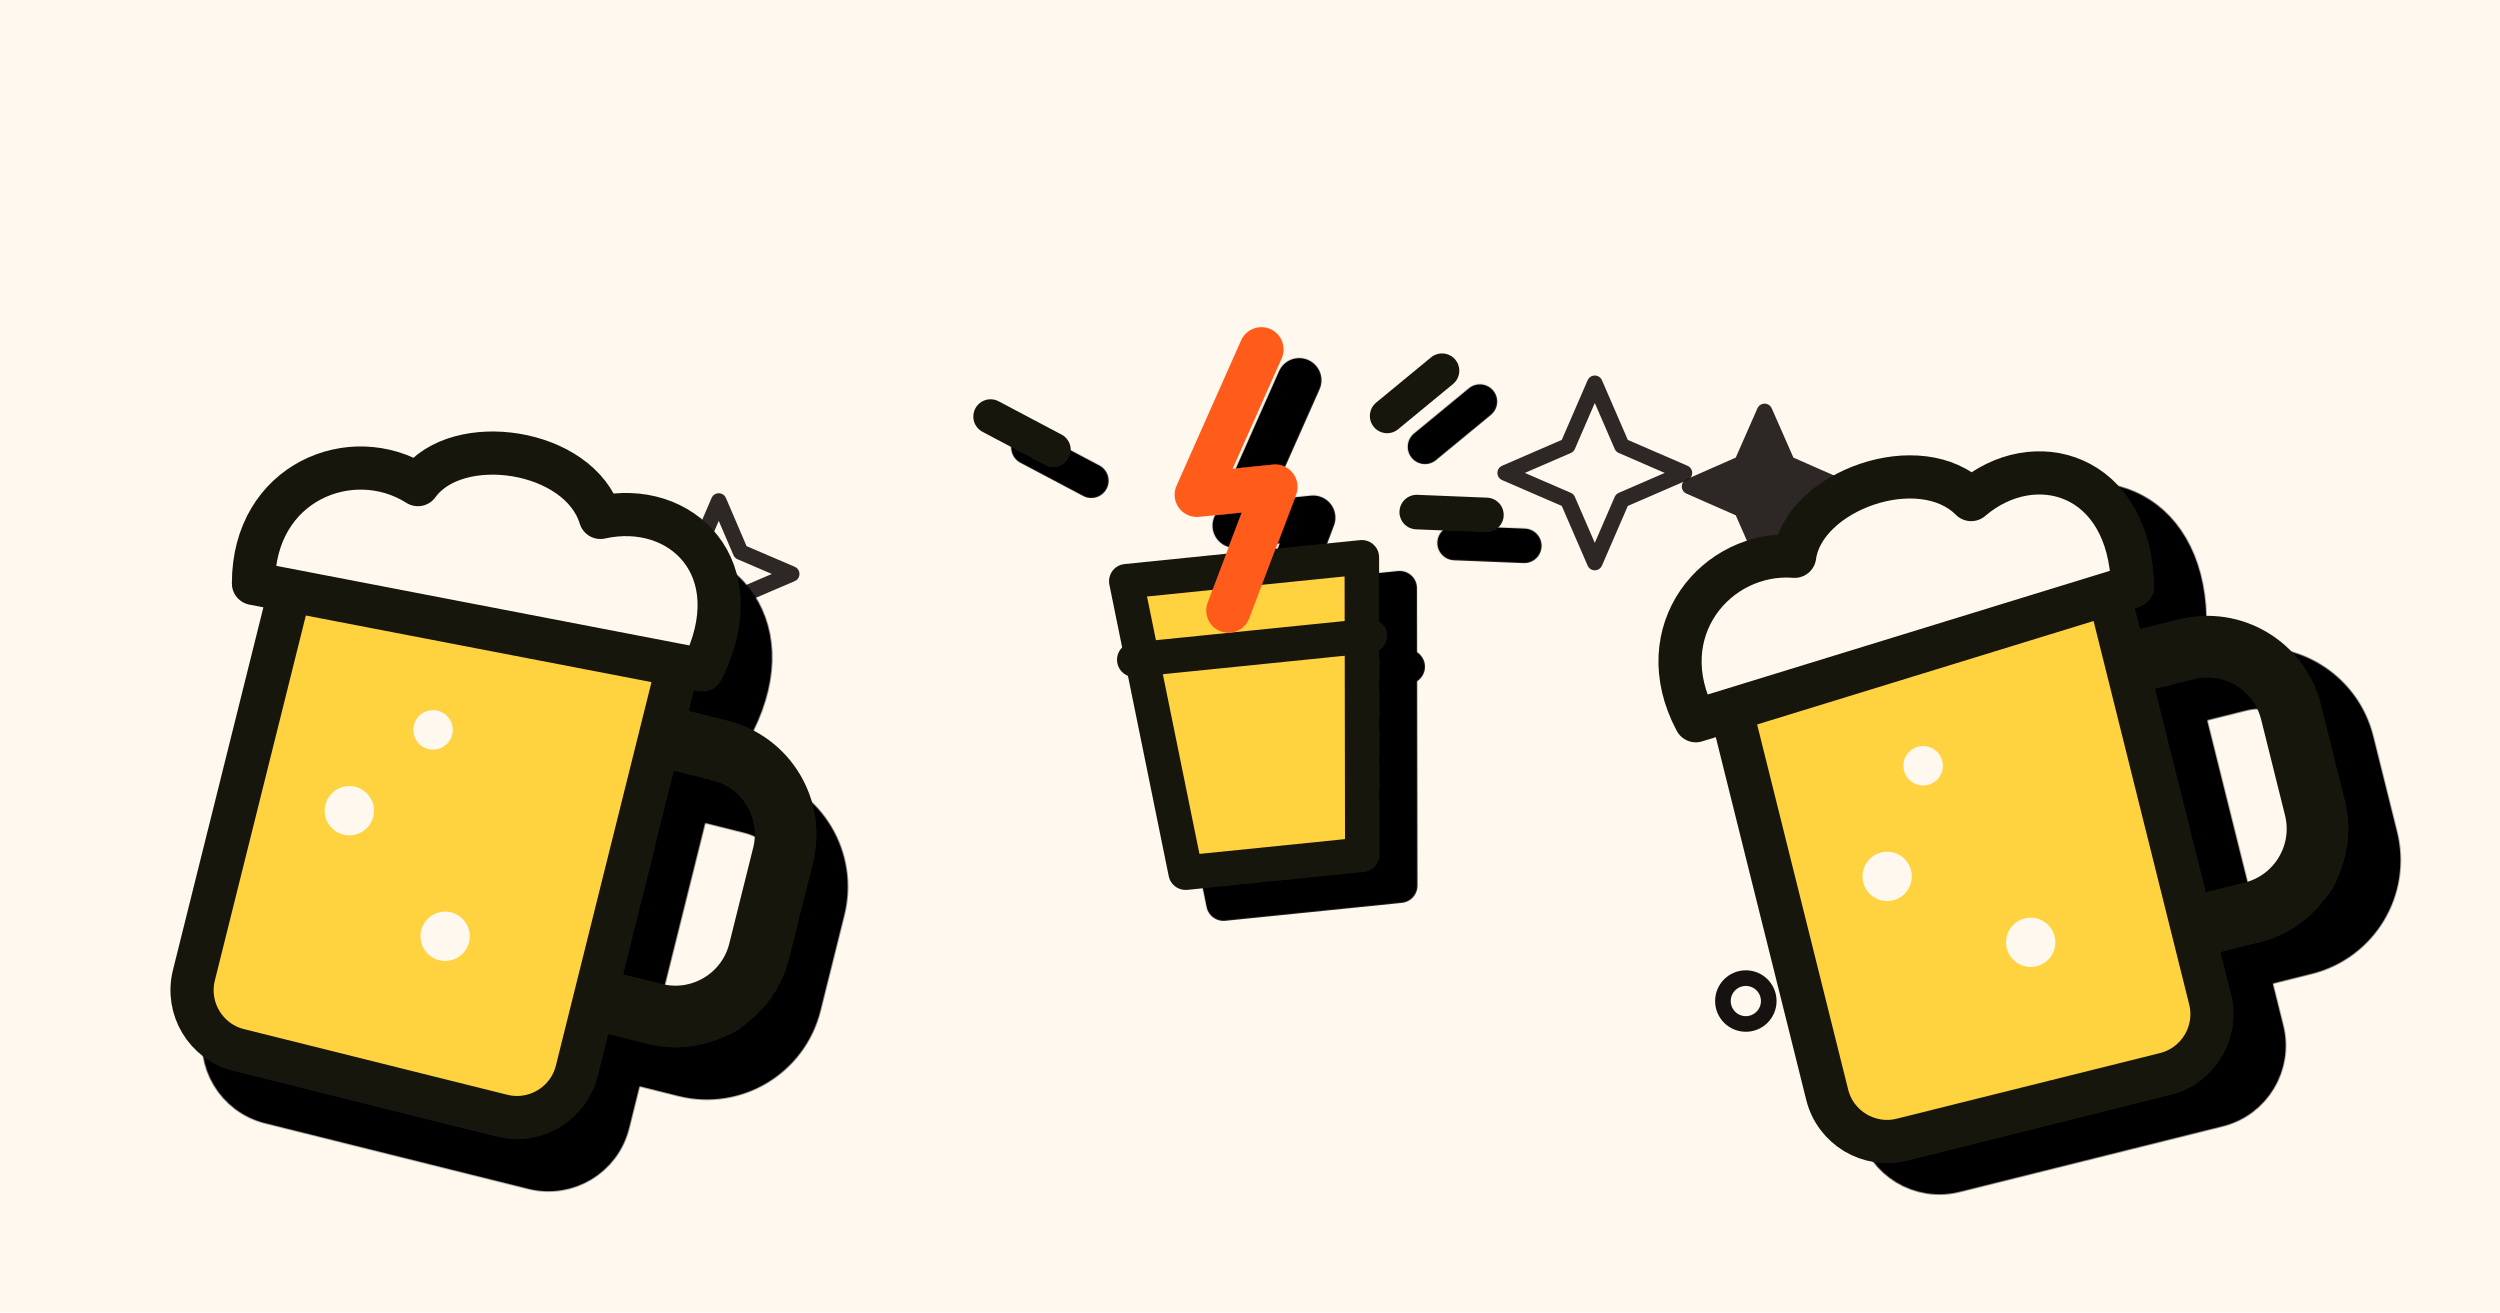
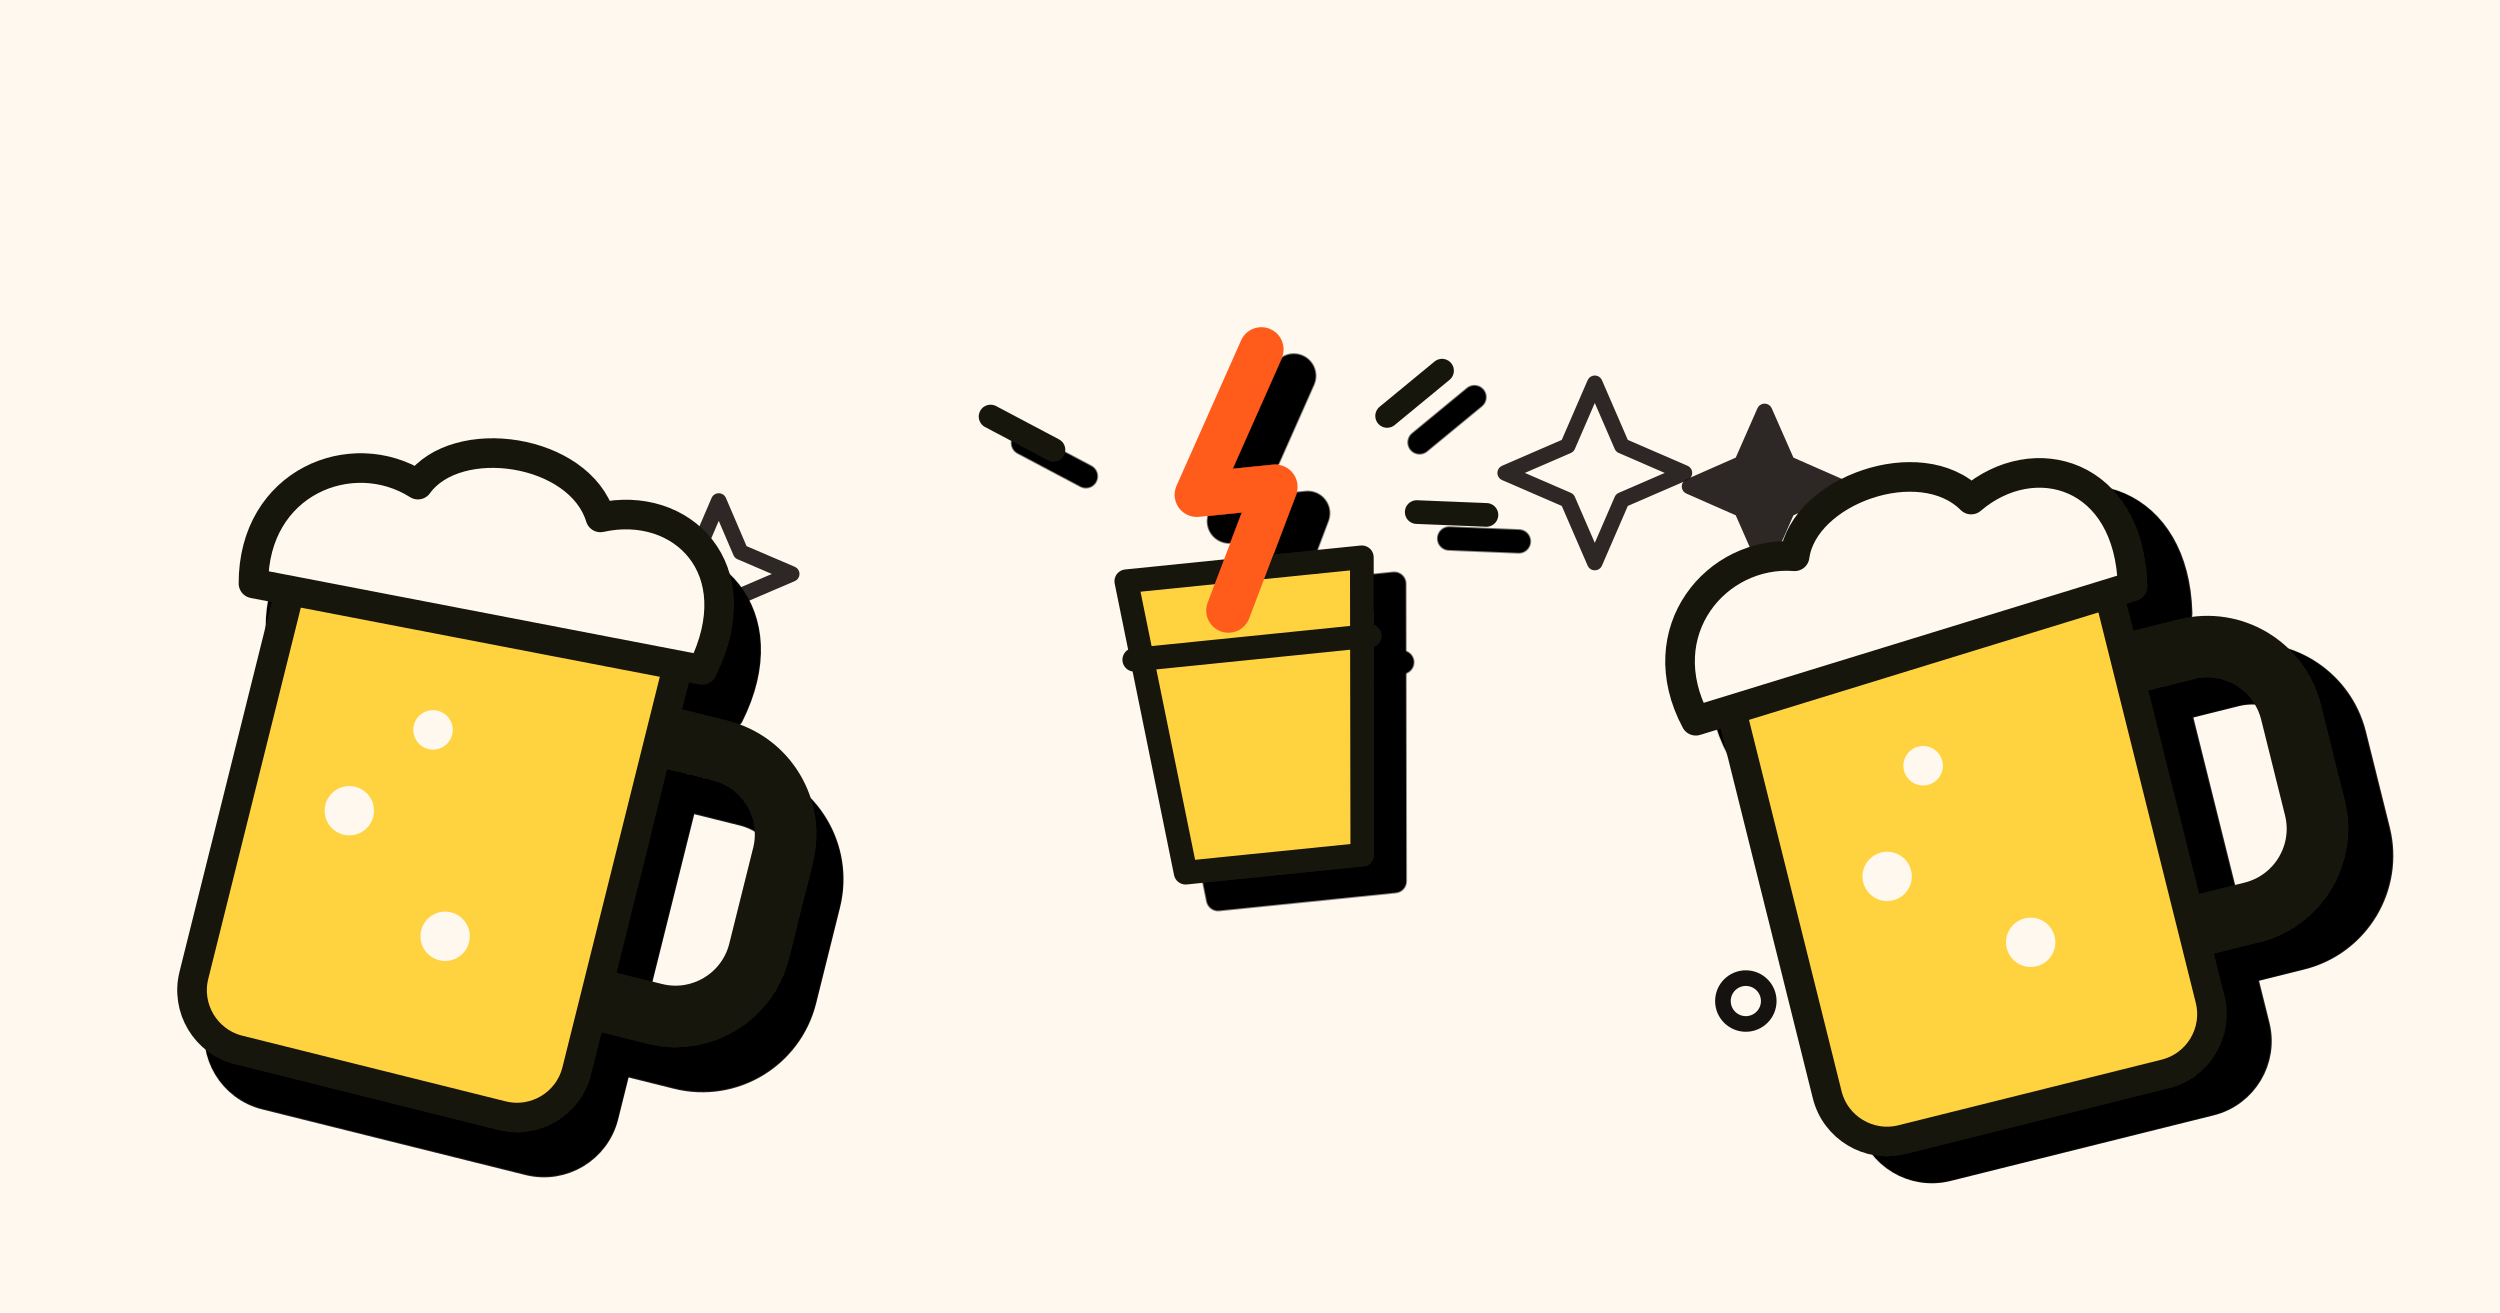
<svg xmlns="http://www.w3.org/2000/svg" viewBox="0 0 240 126" width="240" height="126">
  <defs>
-     <filter id="h" x="-15%" y="-15%" width="140%" height="140%">
-       <feOffset in="SourceAlpha" dx="3.5" dy="3.5" result="s" />
+     <filter id="h" x="-30%" y="-30%" width="170%" height="170%">
+       <feOffset in="SourceAlpha" dx="3" dy="3" result="s" />
      <feMerge>
        <feMergeNode in="s" />
        <feMergeNode in="SourceGraphic" />
      </feMerge>
    </filter>
  </defs>
  <rect width="240" height="126" fill="#FFF8EE" />
  <path d="M69.0 48.1l2.1 4.9 4.9 2.1-4.9 2.1-2.1 4.9-2.1-4.9-4.9-2.1 4.9-2.1z" fill="#FFF8EE" stroke="#16120F" stroke-width="1.5" stroke-linejoin="round" opacity=".9" />
  <circle cx="167.6" cy="96.1" r="2.2" fill="#FFF8EE" stroke="#16120F" stroke-width="1.5" />
  <path d="M153.1 36.8l2.6 6.0 6.0 2.6-6.0 2.6-2.6 6.0-2.6-6.0-6.0-2.6 6.0-2.6z" fill="#FFF8EE" stroke="#16120F" stroke-width="1.5" stroke-linejoin="round" opacity=".9" />
  <path d="M169.4 39.5l2.2 5.0 5.0 2.2-5.0 2.2-2.2 5.0-2.2-5.0-5.0-2.2 5.0-2.2z" fill="#16120F" stroke="#16120F" stroke-width="1.5" stroke-linejoin="round" opacity=".9" />
  <g transform="translate(10.0 36.2) rotate(14.0 37.9 37.9) scale(1.184)" filter="url(#h)">
    <path d="M44 26h5a7 7 0 0 1 7 7v8a7 7 0 0 1-7 7h-5" fill="none" stroke="#16120F" stroke-width="5" />
-     <path d="M12 20h32v34a5 5 0 0 1-5 5H17a5 5 0 0 1-5-5z" fill="#FFD23F" stroke="#16120F" stroke-width="3.5" stroke-linejoin="round" stroke-linecap="round" />
-     <path d="M9 22c-2-8 5-13 11-11 2-5 12-6 15-1 6-3 13 1 11 10z" fill="#FFF8EE" stroke="#16120F" stroke-width="3.5" stroke-linejoin="round" stroke-linecap="round" />
+     <path d="M12 20h32v34a5 5 0 0 1-5 5H17a5 5 0 0 1-5-5z" fill="#FFD23F" stroke="#16120F" stroke-width="2.4" stroke-linejoin="round" stroke-linecap="round" />
+     <path d="M9 22c-2-8 5-13 11-11 2-5 12-6 15-1 6-3 13 1 11 10z" fill="#FFF8EE" stroke="#16120F" stroke-width="2.4" stroke-linejoin="round" stroke-linecap="round" />
    <circle cx="21" cy="38" r="2" fill="#FFF8EE" />
    <circle cx="31" cy="46" r="2" fill="#FFF8EE" />
    <circle cx="26" cy="30" r="1.6" fill="#FFF8EE" />
  </g>
  <g transform="translate(89.7 30.0) rotate(-5.8 30.3 30.3) scale(0.947)" filter="url(#h)">
-     <path d="M20 26h24l-3 30H23z" fill="#FFD23F" stroke="#16120F" stroke-width="3.5" stroke-linejoin="round" stroke-linecap="round" />
-     <path d="M20 34h24" stroke="#16120F" stroke-width="3.5" stroke-linejoin="round" stroke-linecap="round" />
+     <path d="M20 26h24l-3 30H23z" fill="#FFD23F" stroke="#16120F" stroke-width="2.4" stroke-linejoin="round" stroke-linecap="round" />
+     <path d="M20 34h24" stroke="#16120F" stroke-width="2.4" stroke-linejoin="round" stroke-linecap="round" />
    <path d="M36 4l-8 14h8l-6 12" fill="none" stroke="#FF5B1F" stroke-width="4.5" stroke-linecap="round" stroke-linejoin="round" />
-     <path d="M48 12l6-4M50 22l7 1M14 12l-6-4" stroke="#16120F" stroke-width="3.5" stroke-linejoin="round" stroke-linecap="round" />
+     <path d="M48 12l6-4M50 22l7 1M14 12l-6-4" stroke="#16120F" stroke-width="2.4" stroke-linejoin="round" stroke-linecap="round" />
  </g>
  <g transform="translate(154.2 36.2) rotate(-14.0 37.9 37.9) scale(1.184)" filter="url(#h)">
    <path d="M44 26h5a7 7 0 0 1 7 7v8a7 7 0 0 1-7 7h-5" fill="none" stroke="#16120F" stroke-width="5" />
-     <path d="M12 20h32v34a5 5 0 0 1-5 5H17a5 5 0 0 1-5-5z" fill="#FFD23F" stroke="#16120F" stroke-width="3.5" stroke-linejoin="round" stroke-linecap="round" />
-     <path d="M9 22c-2-8 5-13 11-11 2-5 12-6 15-1 6-3 13 1 11 10z" fill="#FFF8EE" stroke="#16120F" stroke-width="3.5" stroke-linejoin="round" stroke-linecap="round" />
+     <path d="M12 20h32v34a5 5 0 0 1-5 5H17a5 5 0 0 1-5-5z" fill="#FFD23F" stroke="#16120F" stroke-width="2.4" stroke-linejoin="round" stroke-linecap="round" />
+     <path d="M9 22c-2-8 5-13 11-11 2-5 12-6 15-1 6-3 13 1 11 10z" fill="#FFF8EE" stroke="#16120F" stroke-width="2.4" stroke-linejoin="round" stroke-linecap="round" />
    <circle cx="21" cy="38" r="2" fill="#FFF8EE" />
    <circle cx="31" cy="46" r="2" fill="#FFF8EE" />
    <circle cx="26" cy="30" r="1.6" fill="#FFF8EE" />
  </g>
</svg>
